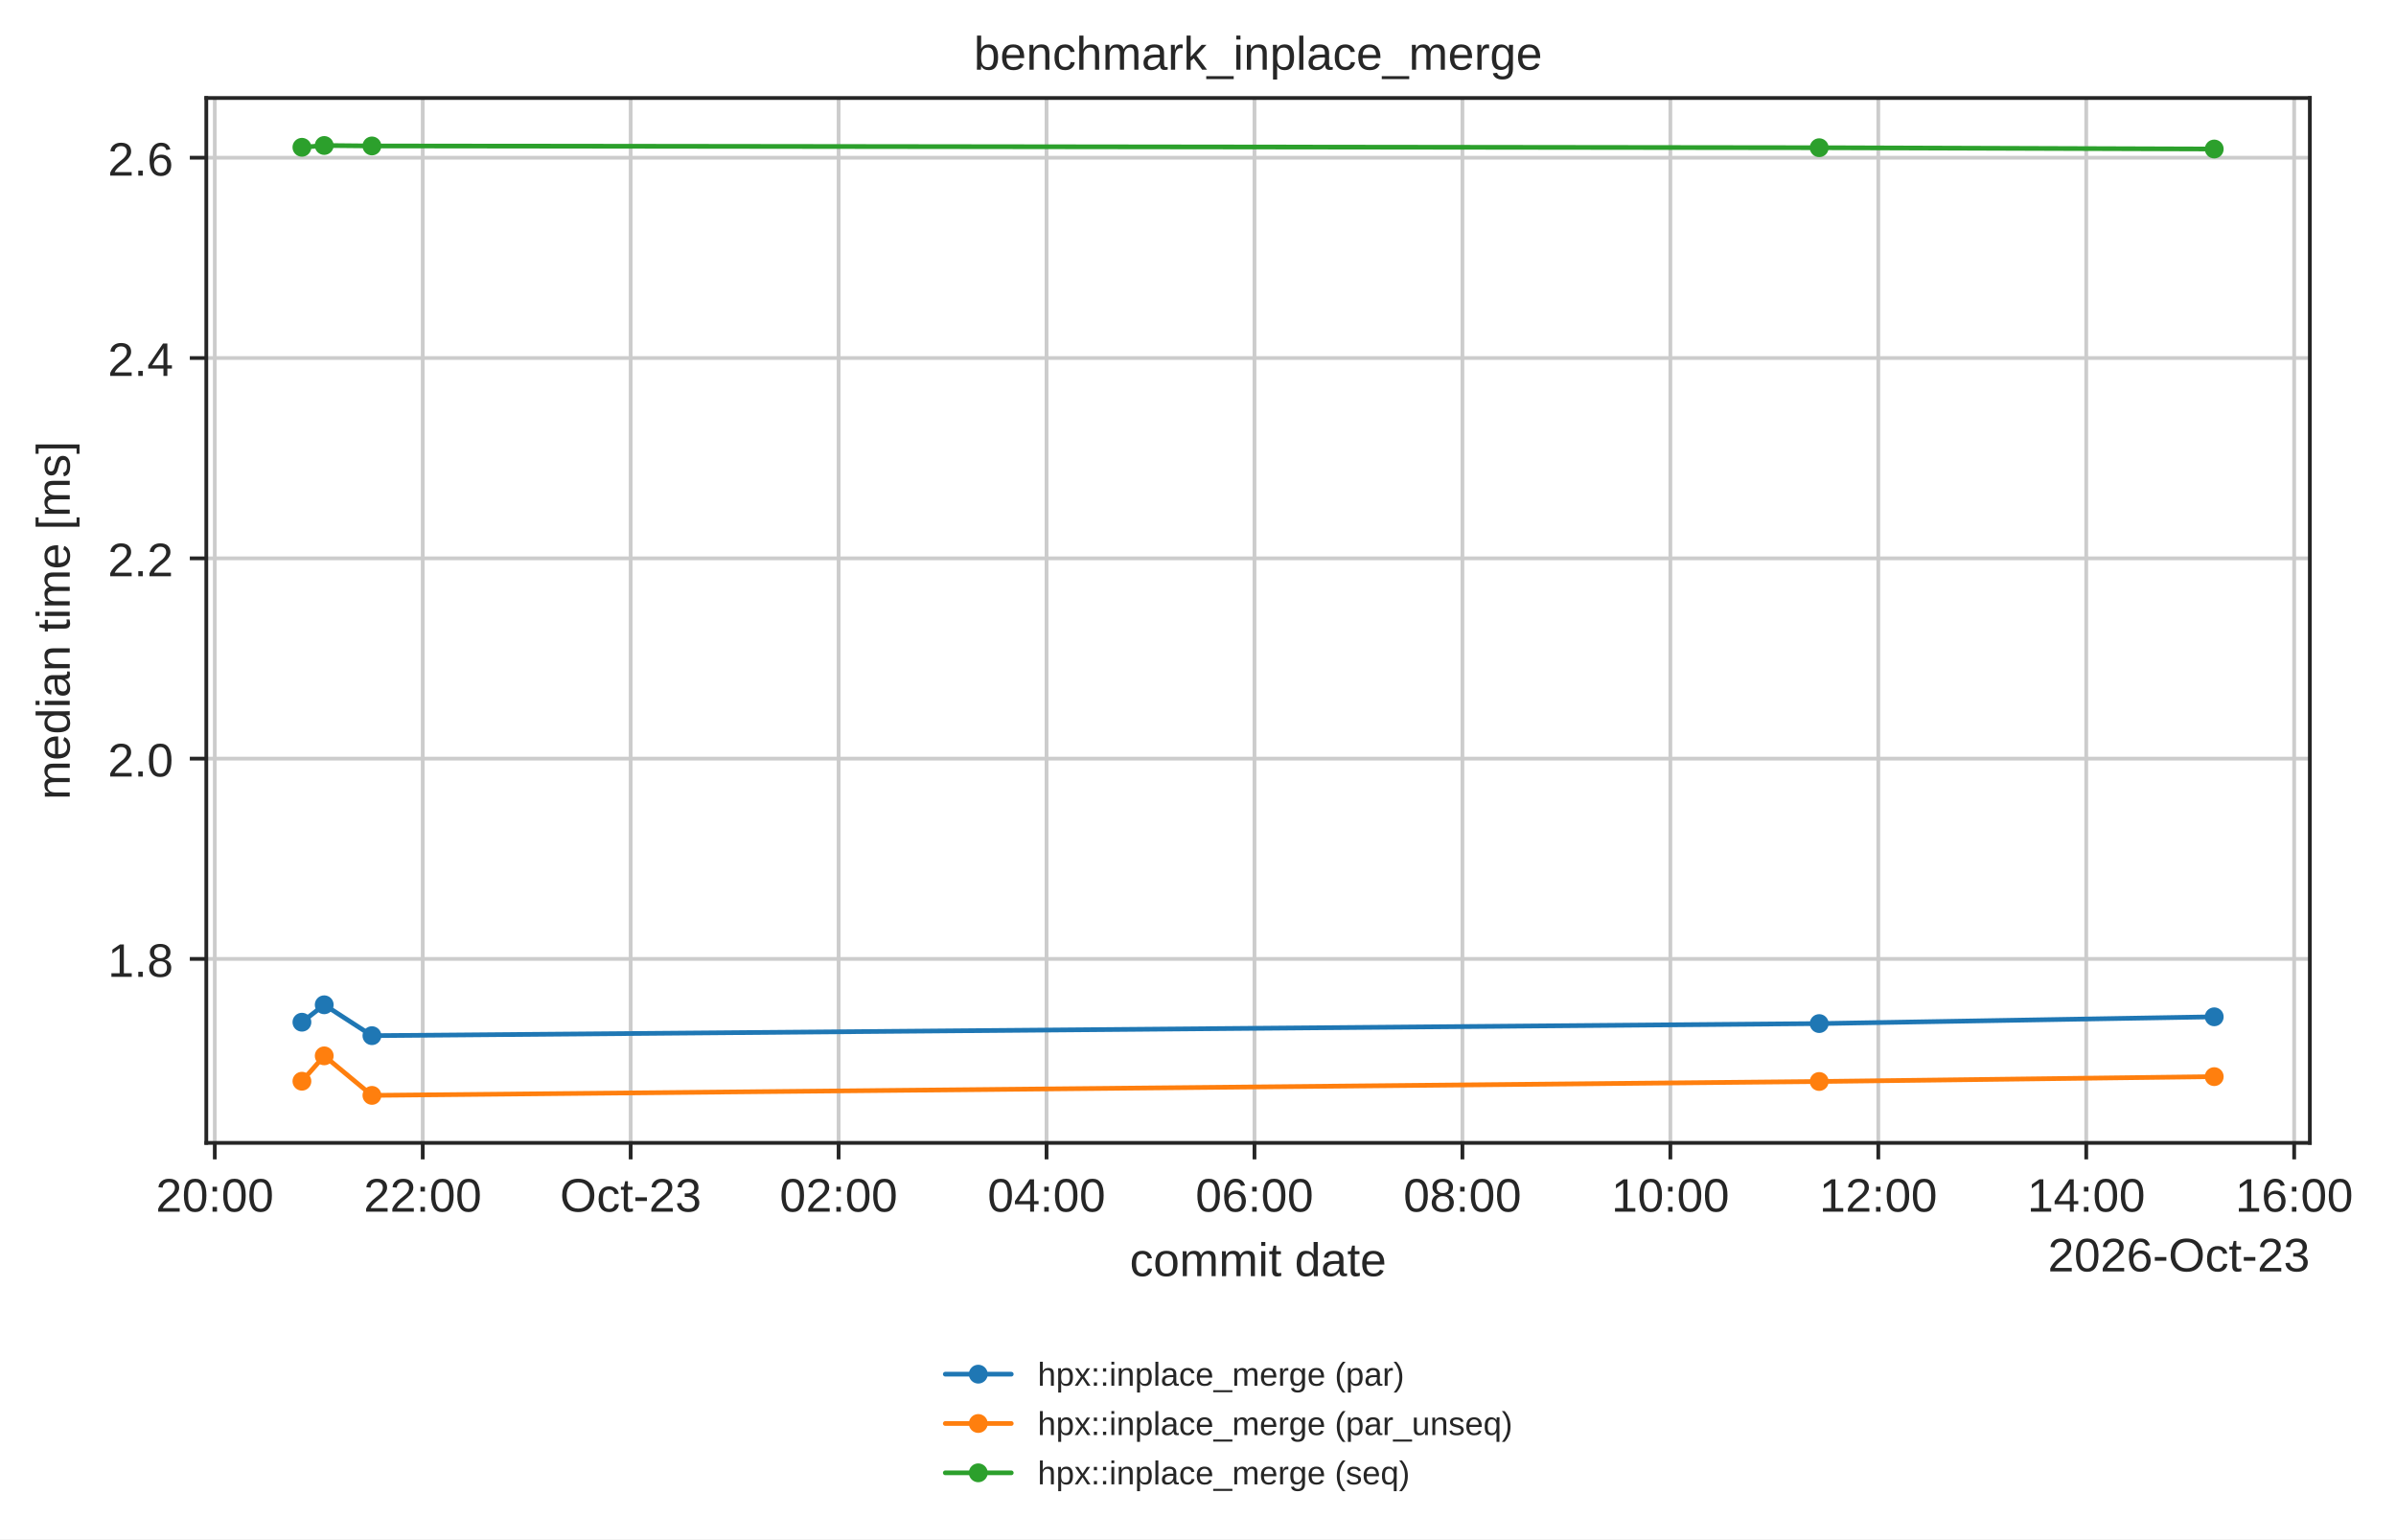
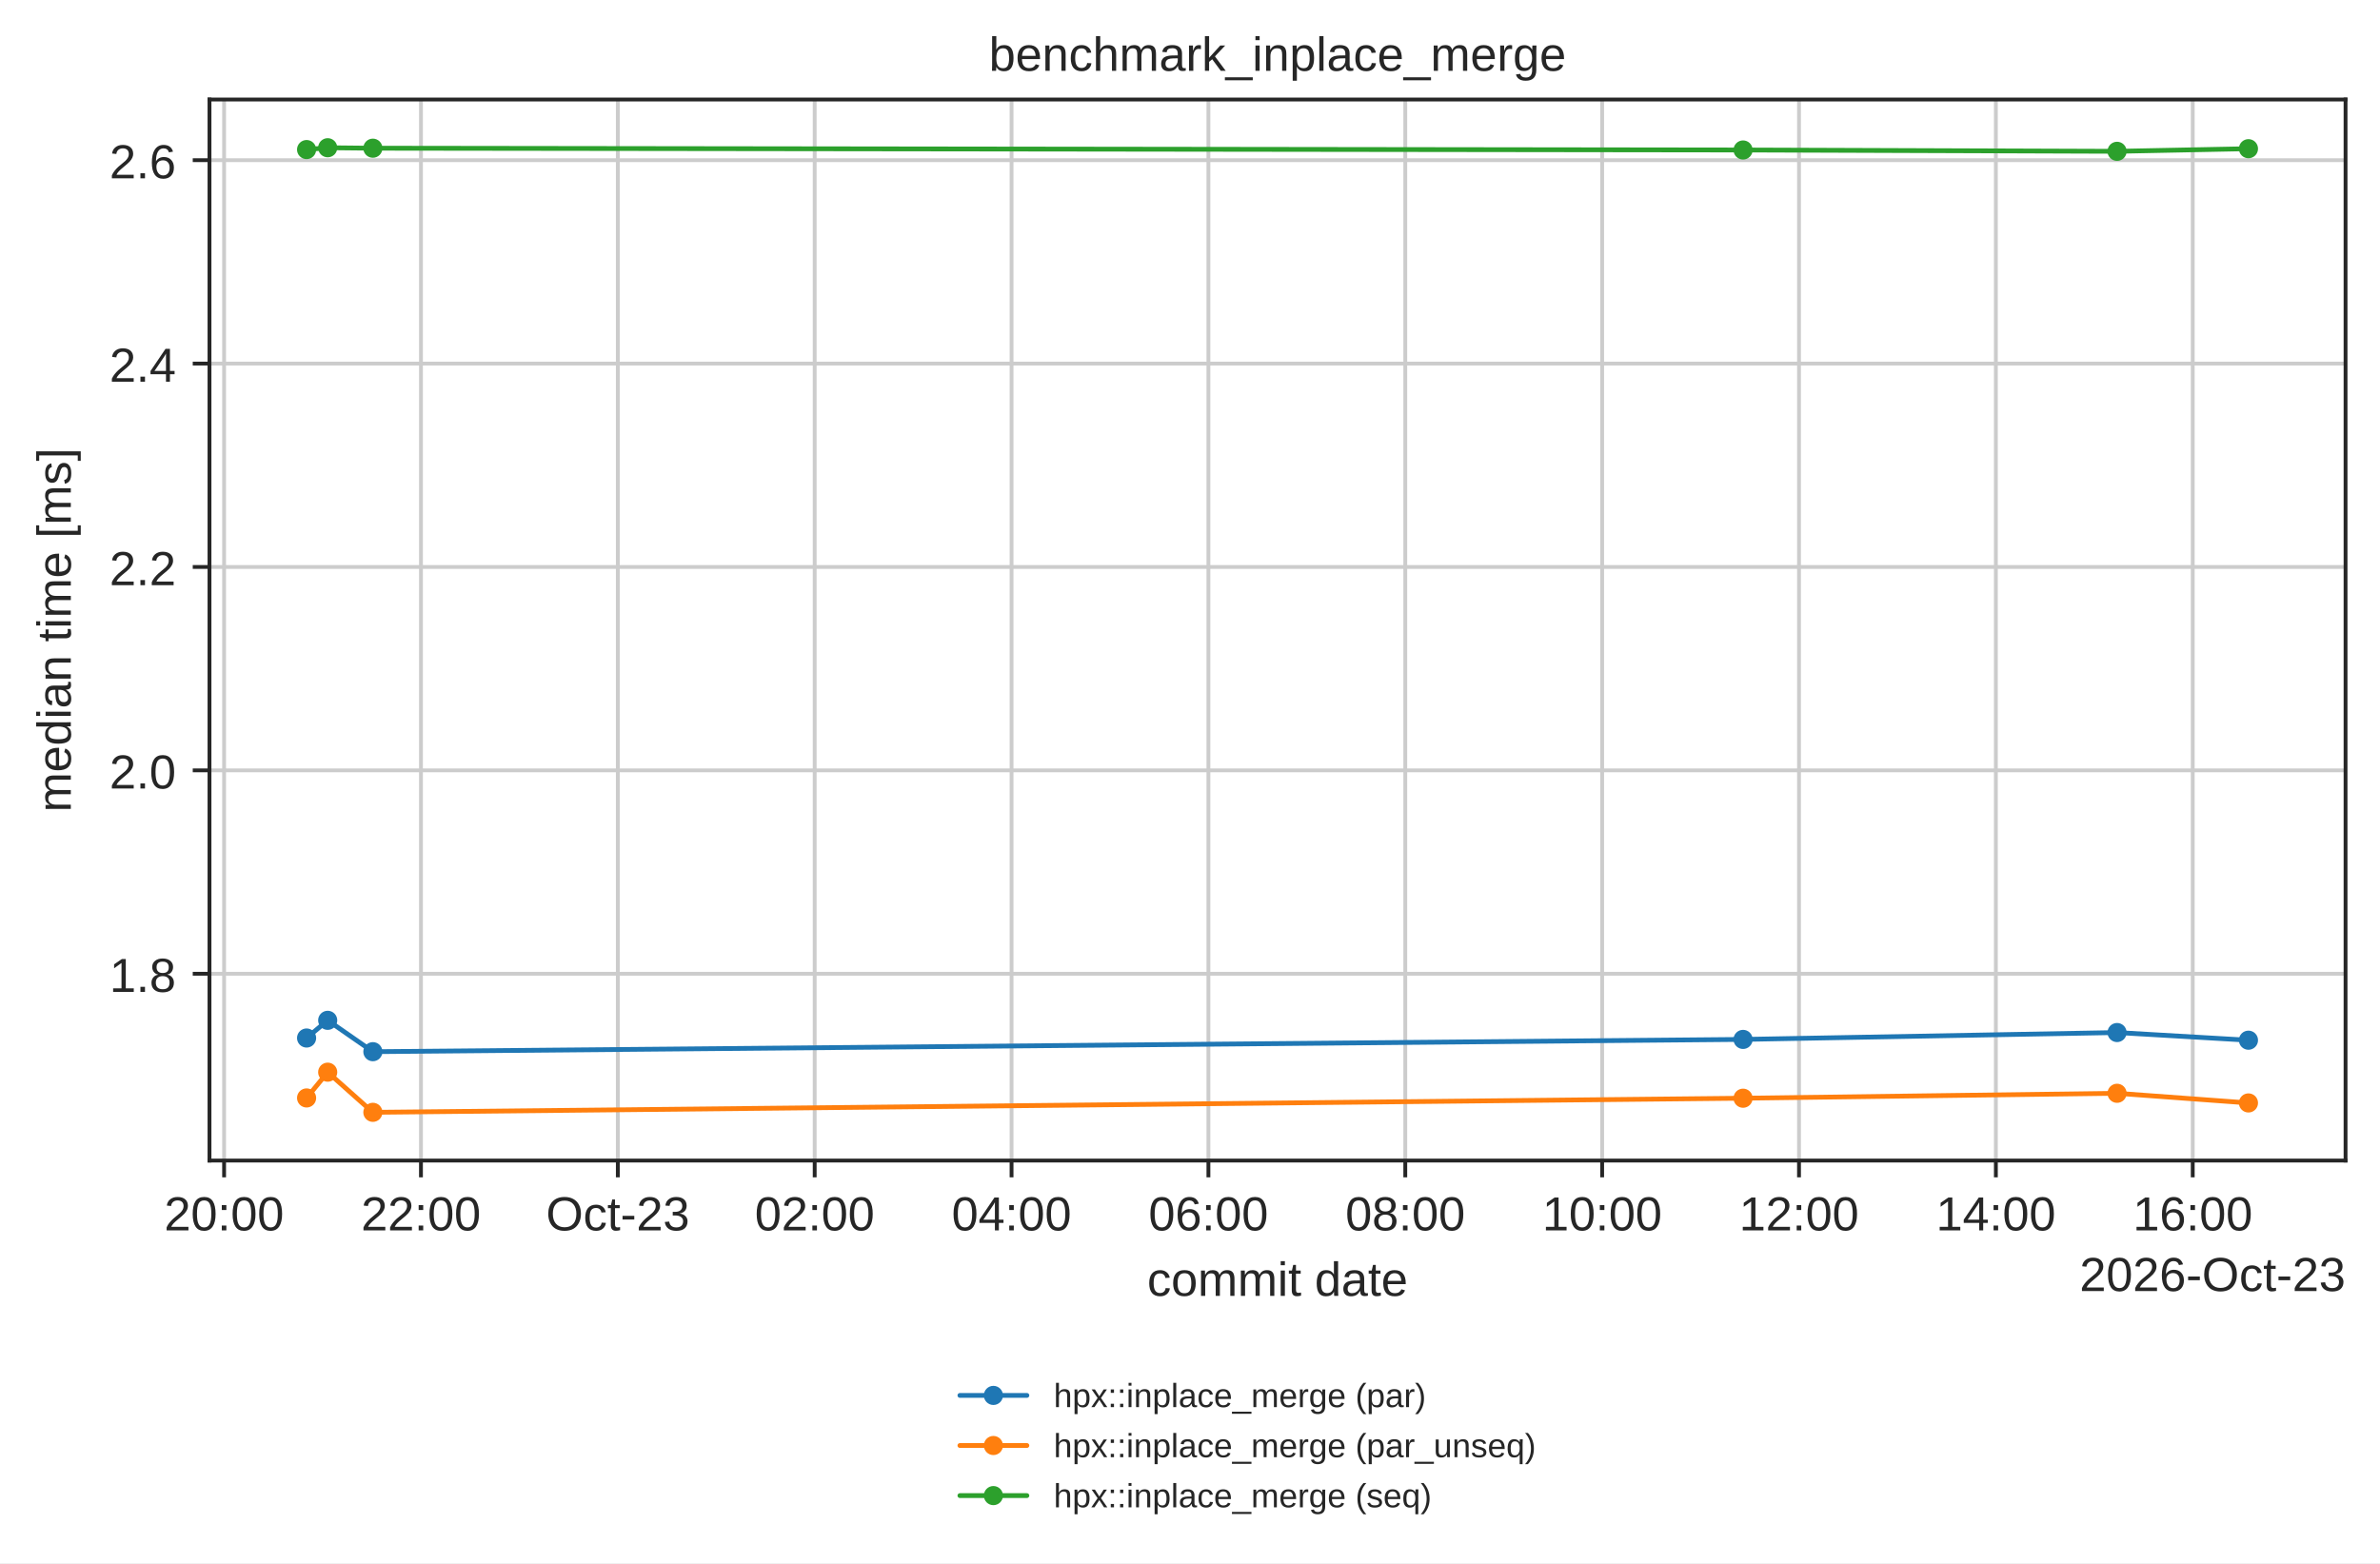
- <svg xmlns="http://www.w3.org/2000/svg" xmlns:xlink="http://www.w3.org/1999/xlink" width="508.464pt" height="326.683pt" viewBox="0 0 508.464 326.683" version="1.1">
+ <svg xmlns="http://www.w3.org/2000/svg" xmlns:xlink="http://www.w3.org/1999/xlink" width="497.381pt" height="326.683pt" viewBox="0 0 497.381 326.683" version="1.1">
  <defs>
    <style type="text/css">*{stroke-linejoin: round; stroke-linecap: butt}</style>
  </defs>
  <g id="figure_1">
    <g id="patch_1">
-       <path d="M 0 326.683  L 508.464 326.683  L 508.464 0  L 0 0  z " style="fill: #ffffff" />
+       <path d="M 0 326.683  L 497.381 326.683  L 497.381 0  L 0 0  z " style="fill: #ffffff" />
    </g>
    <g id="axes_1">
      <g id="patch_2">
        <path d="M 43.781 242.558  L 490.181 242.558  L 490.181 20.798  L 43.781 20.798  z " style="fill: #ffffff" />
      </g>
      <g id="matplotlib.axis_1">
        <g id="xtick_1">
          <g id="line2d_1">
-             <path d="M 45.582 242.558  L 45.582 20.798  " clip-path="url(#p42d5f2c684)" style="fill: none; stroke: #cccccc; stroke-width: 0.8; stroke-linecap: round" />
+             <path d="M 46.833 242.558  L 46.833 20.798  " clip-path="url(#p42d5f2c684)" style="fill: none; stroke: #cccccc; stroke-width: 0.8; stroke-linecap: round" />
          </g>
          <g id="line2d_2">
            <defs>
              <path id="mdfc5214045" d="M 0 0  L 0 3.5  " style="stroke: #262626; stroke-width: 0.8" />
            </defs>
            <g>
-               <use xlink:href="#mdfc5214045" x="45.582" y="242.558" style="fill: #262626; stroke: #262626; stroke-width: 0.8" />
+               <use xlink:href="#mdfc5214045" x="46.833" y="242.558" style="fill: #262626; stroke: #262626; stroke-width: 0.8" />
            </g>
          </g>
          <g id="text_1">
-             <text style="fill: #262626; font: 10px 'Arial', 'DejaVu Sans', 'Liberation Sans', 'Bitstream Vera Sans', sans-serif; text-anchor: middle" x="45.582" y="257.157" transform="rotate(-0 45.58158 257.1569)">20:00</text>
+             <text style="fill: #262626; font: 10px 'Arial', 'DejaVu Sans', 'Liberation Sans', 'Bitstream Vera Sans', sans-serif; text-anchor: middle" x="46.833" y="257.157" transform="rotate(-0 46.83284 257.1569)">20:00</text>
          </g>
        </g>
        <g id="xtick_2">
          <g id="line2d_3">
-             <path d="M 89.709 242.558  L 89.709 20.798  " clip-path="url(#p42d5f2c684)" style="fill: none; stroke: #cccccc; stroke-width: 0.8; stroke-linecap: round" />
+             <path d="M 87.974 242.558  L 87.974 20.798  " clip-path="url(#p42d5f2c684)" style="fill: none; stroke: #cccccc; stroke-width: 0.8; stroke-linecap: round" />
          </g>
          <g id="line2d_4">
            <g>
-               <use xlink:href="#mdfc5214045" x="89.709" y="242.558" style="fill: #262626; stroke: #262626; stroke-width: 0.8" />
+               <use xlink:href="#mdfc5214045" x="87.974" y="242.558" style="fill: #262626; stroke: #262626; stroke-width: 0.8" />
            </g>
          </g>
          <g id="text_2">
-             <text style="fill: #262626; font: 10px 'Arial', 'DejaVu Sans', 'Liberation Sans', 'Bitstream Vera Sans', sans-serif; text-anchor: middle" x="89.709" y="257.157" transform="rotate(-0 89.70891 257.1569)">22:00</text>
+             <text style="fill: #262626; font: 10px 'Arial', 'DejaVu Sans', 'Liberation Sans', 'Bitstream Vera Sans', sans-serif; text-anchor: middle" x="87.974" y="257.157" transform="rotate(-0 87.97407 257.1569)">22:00</text>
          </g>
        </g>
        <g id="xtick_3">
          <g id="line2d_5">
-             <path d="M 133.836 242.558  L 133.836 20.798  " clip-path="url(#p42d5f2c684)" style="fill: none; stroke: #cccccc; stroke-width: 0.8; stroke-linecap: round" />
+             <path d="M 129.115 242.558  L 129.115 20.798  " clip-path="url(#p42d5f2c684)" style="fill: none; stroke: #cccccc; stroke-width: 0.8; stroke-linecap: round" />
          </g>
          <g id="line2d_6">
            <g>
-               <use xlink:href="#mdfc5214045" x="133.836" y="242.558" style="fill: #262626; stroke: #262626; stroke-width: 0.8" />
+               <use xlink:href="#mdfc5214045" x="129.115" y="242.558" style="fill: #262626; stroke: #262626; stroke-width: 0.8" />
            </g>
          </g>
          <g id="text_3">
-             <text style="fill: #262626; font: 10px 'Arial', 'DejaVu Sans', 'Liberation Sans', 'Bitstream Vera Sans', sans-serif; text-anchor: middle" x="133.836" y="257.157" transform="rotate(-0 133.8362 257.1569)">Oct-23</text>
+             <text style="fill: #262626; font: 10px 'Arial', 'DejaVu Sans', 'Liberation Sans', 'Bitstream Vera Sans', sans-serif; text-anchor: middle" x="129.115" y="257.157" transform="rotate(-0 129.1153 257.1569)">Oct-23</text>
          </g>
        </g>
        <g id="xtick_4">
          <g id="line2d_7">
-             <path d="M 177.964 242.558  L 177.964 20.798  " clip-path="url(#p42d5f2c684)" style="fill: none; stroke: #cccccc; stroke-width: 0.8; stroke-linecap: round" />
+             <path d="M 170.257 242.558  L 170.257 20.798  " clip-path="url(#p42d5f2c684)" style="fill: none; stroke: #cccccc; stroke-width: 0.8; stroke-linecap: round" />
          </g>
          <g id="line2d_8">
            <g>
-               <use xlink:href="#mdfc5214045" x="177.964" y="242.558" style="fill: #262626; stroke: #262626; stroke-width: 0.8" />
+               <use xlink:href="#mdfc5214045" x="170.257" y="242.558" style="fill: #262626; stroke: #262626; stroke-width: 0.8" />
            </g>
          </g>
          <g id="text_4">
-             <text style="fill: #262626; font: 10px 'Arial', 'DejaVu Sans', 'Liberation Sans', 'Bitstream Vera Sans', sans-serif; text-anchor: middle" x="177.964" y="257.157" transform="rotate(-0 177.9636 257.1569)">02:00</text>
+             <text style="fill: #262626; font: 10px 'Arial', 'DejaVu Sans', 'Liberation Sans', 'Bitstream Vera Sans', sans-serif; text-anchor: middle" x="170.257" y="257.157" transform="rotate(-0 170.2565 257.1569)">02:00</text>
          </g>
        </g>
        <g id="xtick_5">
          <g id="line2d_9">
-             <path d="M 222.091 242.558  L 222.091 20.798  " clip-path="url(#p42d5f2c684)" style="fill: none; stroke: #cccccc; stroke-width: 0.8; stroke-linecap: round" />
+             <path d="M 211.398 242.558  L 211.398 20.798  " clip-path="url(#p42d5f2c684)" style="fill: none; stroke: #cccccc; stroke-width: 0.8; stroke-linecap: round" />
          </g>
          <g id="line2d_10">
            <g>
-               <use xlink:href="#mdfc5214045" x="222.091" y="242.558" style="fill: #262626; stroke: #262626; stroke-width: 0.8" />
+               <use xlink:href="#mdfc5214045" x="211.398" y="242.558" style="fill: #262626; stroke: #262626; stroke-width: 0.8" />
            </g>
          </g>
          <g id="text_5">
-             <text style="fill: #262626; font: 10px 'Arial', 'DejaVu Sans', 'Liberation Sans', 'Bitstream Vera Sans', sans-serif; text-anchor: middle" x="222.091" y="257.157" transform="rotate(-0 222.0909 257.1569)">04:00</text>
+             <text style="fill: #262626; font: 10px 'Arial', 'DejaVu Sans', 'Liberation Sans', 'Bitstream Vera Sans', sans-serif; text-anchor: middle" x="211.398" y="257.157" transform="rotate(-0 211.3977 257.1569)">04:00</text>
          </g>
        </g>
        <g id="xtick_6">
          <g id="line2d_11">
-             <path d="M 266.218 242.558  L 266.218 20.798  " clip-path="url(#p42d5f2c684)" style="fill: none; stroke: #cccccc; stroke-width: 0.8; stroke-linecap: round" />
+             <path d="M 252.539 242.558  L 252.539 20.798  " clip-path="url(#p42d5f2c684)" style="fill: none; stroke: #cccccc; stroke-width: 0.8; stroke-linecap: round" />
          </g>
          <g id="line2d_12">
            <g>
-               <use xlink:href="#mdfc5214045" x="266.218" y="242.558" style="fill: #262626; stroke: #262626; stroke-width: 0.8" />
+               <use xlink:href="#mdfc5214045" x="252.539" y="242.558" style="fill: #262626; stroke: #262626; stroke-width: 0.8" />
            </g>
          </g>
          <g id="text_6">
-             <text style="fill: #262626; font: 10px 'Arial', 'DejaVu Sans', 'Liberation Sans', 'Bitstream Vera Sans', sans-serif; text-anchor: middle" x="266.218" y="257.157" transform="rotate(-0 266.2182 257.1569)">06:00</text>
+             <text style="fill: #262626; font: 10px 'Arial', 'DejaVu Sans', 'Liberation Sans', 'Bitstream Vera Sans', sans-serif; text-anchor: middle" x="252.539" y="257.157" transform="rotate(-0 252.539 257.1569)">06:00</text>
          </g>
        </g>
        <g id="xtick_7">
          <g id="line2d_13">
-             <path d="M 310.346 242.558  L 310.346 20.798  " clip-path="url(#p42d5f2c684)" style="fill: none; stroke: #cccccc; stroke-width: 0.8; stroke-linecap: round" />
+             <path d="M 293.68 242.558  L 293.68 20.798  " clip-path="url(#p42d5f2c684)" style="fill: none; stroke: #cccccc; stroke-width: 0.8; stroke-linecap: round" />
          </g>
          <g id="line2d_14">
            <g>
-               <use xlink:href="#mdfc5214045" x="310.346" y="242.558" style="fill: #262626; stroke: #262626; stroke-width: 0.8" />
+               <use xlink:href="#mdfc5214045" x="293.68" y="242.558" style="fill: #262626; stroke: #262626; stroke-width: 0.8" />
            </g>
          </g>
          <g id="text_7">
-             <text style="fill: #262626; font: 10px 'Arial', 'DejaVu Sans', 'Liberation Sans', 'Bitstream Vera Sans', sans-serif; text-anchor: middle" x="310.346" y="257.157" transform="rotate(-0 310.3455 257.1569)">08:00</text>
+             <text style="fill: #262626; font: 10px 'Arial', 'DejaVu Sans', 'Liberation Sans', 'Bitstream Vera Sans', sans-serif; text-anchor: middle" x="293.68" y="257.157" transform="rotate(-0 293.6802 257.1569)">08:00</text>
          </g>
        </g>
        <g id="xtick_8">
          <g id="line2d_15">
-             <path d="M 354.473 242.558  L 354.473 20.798  " clip-path="url(#p42d5f2c684)" style="fill: none; stroke: #cccccc; stroke-width: 0.8; stroke-linecap: round" />
+             <path d="M 334.821 242.558  L 334.821 20.798  " clip-path="url(#p42d5f2c684)" style="fill: none; stroke: #cccccc; stroke-width: 0.8; stroke-linecap: round" />
          </g>
          <g id="line2d_16">
            <g>
-               <use xlink:href="#mdfc5214045" x="354.473" y="242.558" style="fill: #262626; stroke: #262626; stroke-width: 0.8" />
+               <use xlink:href="#mdfc5214045" x="334.821" y="242.558" style="fill: #262626; stroke: #262626; stroke-width: 0.8" />
            </g>
          </g>
          <g id="text_8">
-             <text style="fill: #262626; font: 10px 'Arial', 'DejaVu Sans', 'Liberation Sans', 'Bitstream Vera Sans', sans-serif; text-anchor: middle" x="354.473" y="257.157" transform="rotate(-0 354.4729 257.1569)">10:00</text>
+             <text style="fill: #262626; font: 10px 'Arial', 'DejaVu Sans', 'Liberation Sans', 'Bitstream Vera Sans', sans-serif; text-anchor: middle" x="334.821" y="257.157" transform="rotate(-0 334.8214 257.1569)">10:00</text>
          </g>
        </g>
        <g id="xtick_9">
          <g id="line2d_17">
-             <path d="M 398.6 242.558  L 398.6 20.798  " clip-path="url(#p42d5f2c684)" style="fill: none; stroke: #cccccc; stroke-width: 0.8; stroke-linecap: round" />
+             <path d="M 375.963 242.558  L 375.963 20.798  " clip-path="url(#p42d5f2c684)" style="fill: none; stroke: #cccccc; stroke-width: 0.8; stroke-linecap: round" />
          </g>
          <g id="line2d_18">
            <g>
-               <use xlink:href="#mdfc5214045" x="398.6" y="242.558" style="fill: #262626; stroke: #262626; stroke-width: 0.8" />
+               <use xlink:href="#mdfc5214045" x="375.963" y="242.558" style="fill: #262626; stroke: #262626; stroke-width: 0.8" />
            </g>
          </g>
          <g id="text_9">
-             <text style="fill: #262626; font: 10px 'Arial', 'DejaVu Sans', 'Liberation Sans', 'Bitstream Vera Sans', sans-serif; text-anchor: middle" x="398.6" y="257.157" transform="rotate(-0 398.6002 257.1569)">12:00</text>
+             <text style="fill: #262626; font: 10px 'Arial', 'DejaVu Sans', 'Liberation Sans', 'Bitstream Vera Sans', sans-serif; text-anchor: middle" x="375.963" y="257.157" transform="rotate(-0 375.9626 257.1569)">12:00</text>
          </g>
        </g>
        <g id="xtick_10">
          <g id="line2d_19">
-             <path d="M 442.728 242.558  L 442.728 20.798  " clip-path="url(#p42d5f2c684)" style="fill: none; stroke: #cccccc; stroke-width: 0.8; stroke-linecap: round" />
+             <path d="M 417.104 242.558  L 417.104 20.798  " clip-path="url(#p42d5f2c684)" style="fill: none; stroke: #cccccc; stroke-width: 0.8; stroke-linecap: round" />
          </g>
          <g id="line2d_20">
            <g>
-               <use xlink:href="#mdfc5214045" x="442.728" y="242.558" style="fill: #262626; stroke: #262626; stroke-width: 0.8" />
+               <use xlink:href="#mdfc5214045" x="417.104" y="242.558" style="fill: #262626; stroke: #262626; stroke-width: 0.8" />
            </g>
          </g>
          <g id="text_10">
-             <text style="fill: #262626; font: 10px 'Arial', 'DejaVu Sans', 'Liberation Sans', 'Bitstream Vera Sans', sans-serif; text-anchor: middle" x="442.728" y="257.157" transform="rotate(-0 442.7275 257.1569)">14:00</text>
+             <text style="fill: #262626; font: 10px 'Arial', 'DejaVu Sans', 'Liberation Sans', 'Bitstream Vera Sans', sans-serif; text-anchor: middle" x="417.104" y="257.157" transform="rotate(-0 417.1039 257.1569)">14:00</text>
          </g>
        </g>
        <g id="xtick_11">
          <g id="line2d_21">
-             <path d="M 486.855 242.558  L 486.855 20.798  " clip-path="url(#p42d5f2c684)" style="fill: none; stroke: #cccccc; stroke-width: 0.8; stroke-linecap: round" />
+             <path d="M 458.245 242.558  L 458.245 20.798  " clip-path="url(#p42d5f2c684)" style="fill: none; stroke: #cccccc; stroke-width: 0.8; stroke-linecap: round" />
          </g>
          <g id="line2d_22">
            <g>
-               <use xlink:href="#mdfc5214045" x="486.855" y="242.558" style="fill: #262626; stroke: #262626; stroke-width: 0.8" />
+               <use xlink:href="#mdfc5214045" x="458.245" y="242.558" style="fill: #262626; stroke: #262626; stroke-width: 0.8" />
            </g>
          </g>
          <g id="text_11">
-             <text style="fill: #262626; font: 10px 'Arial', 'DejaVu Sans', 'Liberation Sans', 'Bitstream Vera Sans', sans-serif; text-anchor: middle" x="486.855" y="257.157" transform="rotate(-0 486.8548 257.1569)">16:00</text>
+             <text style="fill: #262626; font: 10px 'Arial', 'DejaVu Sans', 'Liberation Sans', 'Bitstream Vera Sans', sans-serif; text-anchor: middle" x="458.245" y="257.157" transform="rotate(-0 458.2451 257.1569)">16:00</text>
          </g>
        </g>
        <g id="text_12">
          <text style="fill: #262626; font: 10px 'Arial', 'DejaVu Sans', 'Liberation Sans', 'Bitstream Vera Sans', sans-serif; text-anchor: middle" x="266.981" y="270.835" transform="rotate(-0 266.9812 270.835)">commit date</text>
        </g>
        <g id="text_13">
          <text style="fill: #262626; font: 10px 'Arial', 'DejaVu Sans', 'Liberation Sans', 'Bitstream Vera Sans', sans-serif; text-anchor: end" x="490.181" y="269.835" transform="rotate(-0 490.1812 269.835)">2026-Oct-23</text>
        </g>
      </g>
      <g id="matplotlib.axis_2">
        <g id="ytick_1">
          <g id="line2d_23">
            <path d="M 43.781 203.513  L 490.181 203.513  " clip-path="url(#p42d5f2c684)" style="fill: none; stroke: #cccccc; stroke-width: 0.8; stroke-linecap: round" />
          </g>
          <g id="line2d_24">
            <defs>
              <path id="m414165cd4d" d="M 0 0  L -3.5 0  " style="stroke: #262626; stroke-width: 0.8" />
            </defs>
            <g>
              <use xlink:href="#m414165cd4d" x="43.781" y="203.513" style="fill: #262626; stroke: #262626; stroke-width: 0.8" />
            </g>
          </g>
          <g id="text_14">
            <text style="fill: #262626; font: 10px 'Arial', 'DejaVu Sans', 'Liberation Sans', 'Bitstream Vera Sans', sans-serif; text-anchor: end" x="36.781" y="207.312" transform="rotate(-0 36.78125 207.3118)">1.8</text>
          </g>
        </g>
        <g id="ytick_2">
          <g id="line2d_25">
            <path d="M 43.781 161.004  L 490.181 161.004  " clip-path="url(#p42d5f2c684)" style="fill: none; stroke: #cccccc; stroke-width: 0.8; stroke-linecap: round" />
          </g>
          <g id="line2d_26">
            <g>
              <use xlink:href="#m414165cd4d" x="43.781" y="161.004" style="fill: #262626; stroke: #262626; stroke-width: 0.8" />
            </g>
          </g>
          <g id="text_15">
            <text style="fill: #262626; font: 10px 'Arial', 'DejaVu Sans', 'Liberation Sans', 'Bitstream Vera Sans', sans-serif; text-anchor: end" x="36.781" y="164.803" transform="rotate(-0 36.78125 164.8027)">2.0</text>
          </g>
        </g>
        <g id="ytick_3">
          <g id="line2d_27">
            <path d="M 43.781 118.494  L 490.181 118.494  " clip-path="url(#p42d5f2c684)" style="fill: none; stroke: #cccccc; stroke-width: 0.8; stroke-linecap: round" />
          </g>
          <g id="line2d_28">
            <g>
              <use xlink:href="#m414165cd4d" x="43.781" y="118.494" style="fill: #262626; stroke: #262626; stroke-width: 0.8" />
            </g>
          </g>
          <g id="text_16">
            <text style="fill: #262626; font: 10px 'Arial', 'DejaVu Sans', 'Liberation Sans', 'Bitstream Vera Sans', sans-serif; text-anchor: end" x="36.781" y="122.294" transform="rotate(-0 36.78125 122.2936)">2.2</text>
          </g>
        </g>
        <g id="ytick_4">
          <g id="line2d_29">
            <path d="M 43.781 75.985  L 490.181 75.985  " clip-path="url(#p42d5f2c684)" style="fill: none; stroke: #cccccc; stroke-width: 0.8; stroke-linecap: round" />
          </g>
          <g id="line2d_30">
            <g>
              <use xlink:href="#m414165cd4d" x="43.781" y="75.985" style="fill: #262626; stroke: #262626; stroke-width: 0.8" />
            </g>
          </g>
          <g id="text_17">
            <text style="fill: #262626; font: 10px 'Arial', 'DejaVu Sans', 'Liberation Sans', 'Bitstream Vera Sans', sans-serif; text-anchor: end" x="36.781" y="79.785" transform="rotate(-0 36.78125 79.7845)">2.4</text>
          </g>
        </g>
        <g id="ytick_5">
          <g id="line2d_31">
            <path d="M 43.781 33.476  L 490.181 33.476  " clip-path="url(#p42d5f2c684)" style="fill: none; stroke: #cccccc; stroke-width: 0.8; stroke-linecap: round" />
          </g>
          <g id="line2d_32">
            <g>
              <use xlink:href="#m414165cd4d" x="43.781" y="33.476" style="fill: #262626; stroke: #262626; stroke-width: 0.8" />
            </g>
          </g>
          <g id="text_18">
            <text style="fill: #262626; font: 10px 'Arial', 'DejaVu Sans', 'Liberation Sans', 'Bitstream Vera Sans', sans-serif; text-anchor: end" x="36.781" y="37.275" transform="rotate(-0 36.78125 37.27539)">2.6</text>
          </g>
        </g>
        <g id="text_19">
          <text style="fill: #262626; font: 10px 'Arial', 'DejaVu Sans', 'Liberation Sans', 'Bitstream Vera Sans', sans-serif; text-anchor: middle" x="14.798" y="131.678" transform="rotate(-90 14.79844 131.6784)">median time [ms]</text>
        </g>
      </g>
      <g id="line2d_33">
-         <path d="M 64.072 216.946  L 68.804 213.25  L 78.928 219.804  L 386.061 217.238  L 469.89 215.802  " clip-path="url(#p42d5f2c684)" style="fill: none; stroke: #1f77b4; stroke-linecap: round" />
+         <path d="M 64.072 216.946  L 68.483 213.25  L 77.923 219.804  L 364.272 217.238  L 442.429 215.802  L 469.89 217.404  " clip-path="url(#p42d5f2c684)" style="fill: none; stroke: #1f77b4; stroke-linecap: round" />
        <defs>
          <path id="m20e5526daa" d="M 0 1.5  C 0.398 1.5 0.779 1.342 1.061 1.061  C 1.342 0.779 1.5 0.398 1.5 0  C 1.5 -0.398 1.342 -0.779 1.061 -1.061  C 0.779 -1.342 0.398 -1.5 0 -1.5  C -0.398 -1.5 -0.779 -1.342 -1.061 -1.061  C -1.342 -0.779 -1.5 -0.398 -1.5 0  C -1.5 0.398 -1.342 0.779 -1.061 1.061  C -0.779 1.342 -0.398 1.5 0 1.5  z " style="stroke: #1f77b4" />
        </defs>
        <g clip-path="url(#p42d5f2c684)">
          <use xlink:href="#m20e5526daa" x="64.072" y="216.946" style="fill: #1f77b4; stroke: #1f77b4" />
-           <use xlink:href="#m20e5526daa" x="68.804" y="213.25" style="fill: #1f77b4; stroke: #1f77b4" />
-           <use xlink:href="#m20e5526daa" x="78.928" y="219.804" style="fill: #1f77b4; stroke: #1f77b4" />
-           <use xlink:href="#m20e5526daa" x="386.061" y="217.238" style="fill: #1f77b4; stroke: #1f77b4" />
-           <use xlink:href="#m20e5526daa" x="469.89" y="215.802" style="fill: #1f77b4; stroke: #1f77b4" />
+           <use xlink:href="#m20e5526daa" x="68.483" y="213.25" style="fill: #1f77b4; stroke: #1f77b4" />
+           <use xlink:href="#m20e5526daa" x="77.923" y="219.804" style="fill: #1f77b4; stroke: #1f77b4" />
+           <use xlink:href="#m20e5526daa" x="364.272" y="217.238" style="fill: #1f77b4; stroke: #1f77b4" />
+           <use xlink:href="#m20e5526daa" x="442.429" y="215.802" style="fill: #1f77b4; stroke: #1f77b4" />
+           <use xlink:href="#m20e5526daa" x="469.89" y="217.404" style="fill: #1f77b4; stroke: #1f77b4" />
        </g>
      </g>
      <g id="line2d_34">
-         <path d="M 64.072 229.472  L 68.804 224.087  L 78.928 232.478  L 386.061 229.529  L 469.89 228.499  " clip-path="url(#p42d5f2c684)" style="fill: none; stroke: #ff7f0e; stroke-linecap: round" />
+         <path d="M 64.072 229.472  L 68.483 224.087  L 77.923 232.478  L 364.272 229.529  L 442.429 228.499  L 469.89 230.516  " clip-path="url(#p42d5f2c684)" style="fill: none; stroke: #ff7f0e; stroke-linecap: round" />
        <defs>
          <path id="m8123a8acb4" d="M 0 1.5  C 0.398 1.5 0.779 1.342 1.061 1.061  C 1.342 0.779 1.5 0.398 1.5 0  C 1.5 -0.398 1.342 -0.779 1.061 -1.061  C 0.779 -1.342 0.398 -1.5 0 -1.5  C -0.398 -1.5 -0.779 -1.342 -1.061 -1.061  C -1.342 -0.779 -1.5 -0.398 -1.5 0  C -1.5 0.398 -1.342 0.779 -1.061 1.061  C -0.779 1.342 -0.398 1.5 0 1.5  z " style="stroke: #ff7f0e" />
        </defs>
        <g clip-path="url(#p42d5f2c684)">
          <use xlink:href="#m8123a8acb4" x="64.072" y="229.472" style="fill: #ff7f0e; stroke: #ff7f0e" />
-           <use xlink:href="#m8123a8acb4" x="68.804" y="224.087" style="fill: #ff7f0e; stroke: #ff7f0e" />
-           <use xlink:href="#m8123a8acb4" x="78.928" y="232.478" style="fill: #ff7f0e; stroke: #ff7f0e" />
-           <use xlink:href="#m8123a8acb4" x="386.061" y="229.529" style="fill: #ff7f0e; stroke: #ff7f0e" />
-           <use xlink:href="#m8123a8acb4" x="469.89" y="228.499" style="fill: #ff7f0e; stroke: #ff7f0e" />
+           <use xlink:href="#m8123a8acb4" x="68.483" y="224.087" style="fill: #ff7f0e; stroke: #ff7f0e" />
+           <use xlink:href="#m8123a8acb4" x="77.923" y="232.478" style="fill: #ff7f0e; stroke: #ff7f0e" />
+           <use xlink:href="#m8123a8acb4" x="364.272" y="229.529" style="fill: #ff7f0e; stroke: #ff7f0e" />
+           <use xlink:href="#m8123a8acb4" x="442.429" y="228.499" style="fill: #ff7f0e; stroke: #ff7f0e" />
+           <use xlink:href="#m8123a8acb4" x="469.89" y="230.516" style="fill: #ff7f0e; stroke: #ff7f0e" />
        </g>
      </g>
      <g id="line2d_35">
-         <path d="M 64.072 31.26  L 68.804 30.878  L 78.928 30.975  L 386.061 31.348  L 469.89 31.626  " clip-path="url(#p42d5f2c684)" style="fill: none; stroke: #2ca02c; stroke-linecap: round" />
+         <path d="M 64.072 31.26  L 68.483 30.878  L 77.923 30.975  L 364.272 31.348  L 442.429 31.626  L 469.89 31.079  " clip-path="url(#p42d5f2c684)" style="fill: none; stroke: #2ca02c; stroke-linecap: round" />
        <defs>
          <path id="mc7b11249e2" d="M 0 1.5  C 0.398 1.5 0.779 1.342 1.061 1.061  C 1.342 0.779 1.5 0.398 1.5 0  C 1.5 -0.398 1.342 -0.779 1.061 -1.061  C 0.779 -1.342 0.398 -1.5 0 -1.5  C -0.398 -1.5 -0.779 -1.342 -1.061 -1.061  C -1.342 -0.779 -1.5 -0.398 -1.5 0  C -1.5 0.398 -1.342 0.779 -1.061 1.061  C -0.779 1.342 -0.398 1.5 0 1.5  z " style="stroke: #2ca02c" />
        </defs>
        <g clip-path="url(#p42d5f2c684)">
          <use xlink:href="#mc7b11249e2" x="64.072" y="31.26" style="fill: #2ca02c; stroke: #2ca02c" />
-           <use xlink:href="#mc7b11249e2" x="68.804" y="30.878" style="fill: #2ca02c; stroke: #2ca02c" />
-           <use xlink:href="#mc7b11249e2" x="78.928" y="30.975" style="fill: #2ca02c; stroke: #2ca02c" />
-           <use xlink:href="#mc7b11249e2" x="386.061" y="31.348" style="fill: #2ca02c; stroke: #2ca02c" />
-           <use xlink:href="#mc7b11249e2" x="469.89" y="31.626" style="fill: #2ca02c; stroke: #2ca02c" />
+           <use xlink:href="#mc7b11249e2" x="68.483" y="30.878" style="fill: #2ca02c; stroke: #2ca02c" />
+           <use xlink:href="#mc7b11249e2" x="77.923" y="30.975" style="fill: #2ca02c; stroke: #2ca02c" />
+           <use xlink:href="#mc7b11249e2" x="364.272" y="31.348" style="fill: #2ca02c; stroke: #2ca02c" />
+           <use xlink:href="#mc7b11249e2" x="442.429" y="31.626" style="fill: #2ca02c; stroke: #2ca02c" />
+           <use xlink:href="#mc7b11249e2" x="469.89" y="31.079" style="fill: #2ca02c; stroke: #2ca02c" />
        </g>
      </g>
      <g id="patch_3">
        <path d="M 43.781 242.558  L 43.781 20.798  " style="fill: none; stroke: #262626; stroke-width: 0.8; stroke-linejoin: miter; stroke-linecap: square" />
      </g>
      <g id="patch_4">
        <path d="M 490.181 242.558  L 490.181 20.798  " style="fill: none; stroke: #262626; stroke-width: 0.8; stroke-linejoin: miter; stroke-linecap: square" />
      </g>
      <g id="patch_5">
        <path d="M 43.781 242.558  L 490.181 242.558  " style="fill: none; stroke: #262626; stroke-width: 0.8; stroke-linejoin: miter; stroke-linecap: square" />
      </g>
      <g id="patch_6">
        <path d="M 43.781 20.798  L 490.181 20.798  " style="fill: none; stroke: #262626; stroke-width: 0.8; stroke-linejoin: miter; stroke-linecap: square" />
      </g>
      <g id="text_20">
        <text style="fill: #262626; font: 10px 'Arial', 'DejaVu Sans', 'Liberation Sans', 'Bitstream Vera Sans', sans-serif; text-anchor: middle" x="266.981" y="14.798" transform="rotate(-0 266.9812 14.79844)">benchmark_inplace_merge</text>
      </g>
      <g id="legend_1">
        <g id="line2d_36">
          <path d="M 200.604 291.644  L 207.604 291.644  L 214.604 291.644  " style="fill: none; stroke: #1f77b4; stroke-linecap: round" />
          <g>
            <use xlink:href="#m20e5526daa" x="207.604" y="291.644" style="fill: #1f77b4; stroke: #1f77b4" />
          </g>
        </g>
        <g id="text_21">
          <text style="fill: #262626; font: 7px 'Arial', 'DejaVu Sans', 'Liberation Sans', 'Bitstream Vera Sans', sans-serif; text-anchor: start" x="220.204" y="294.094" transform="rotate(-0 220.2038 294.0941)">hpx::inplace_merge (par)</text>
        </g>
        <g id="line2d_37">
          <path d="M 200.604 302.114  L 207.604 302.114  L 214.604 302.114  " style="fill: none; stroke: #ff7f0e; stroke-linecap: round" />
          <g>
            <use xlink:href="#m8123a8acb4" x="207.604" y="302.114" style="fill: #ff7f0e; stroke: #ff7f0e" />
          </g>
        </g>
        <g id="text_22">
          <text style="fill: #262626; font: 7px 'Arial', 'DejaVu Sans', 'Liberation Sans', 'Bitstream Vera Sans', sans-serif; text-anchor: start" x="220.204" y="304.564" transform="rotate(-0 220.2038 304.5635)">hpx::inplace_merge (par_unseq)</text>
        </g>
        <g id="line2d_38">
          <path d="M 200.604 312.583  L 207.604 312.583  L 214.604 312.583  " style="fill: none; stroke: #2ca02c; stroke-linecap: round" />
          <g>
            <use xlink:href="#mc7b11249e2" x="207.604" y="312.583" style="fill: #2ca02c; stroke: #2ca02c" />
          </g>
        </g>
        <g id="text_23">
          <text style="fill: #262626; font: 7px 'Arial', 'DejaVu Sans', 'Liberation Sans', 'Bitstream Vera Sans', sans-serif; text-anchor: start" x="220.204" y="315.033" transform="rotate(-0 220.2038 315.0329)">hpx::inplace_merge (seq)</text>
        </g>
      </g>
    </g>
  </g>
  <defs>
    <clipPath id="p42d5f2c684">
      <rect x="43.781" y="20.798" width="446.4" height="221.76" />
    </clipPath>
  </defs>
</svg>
